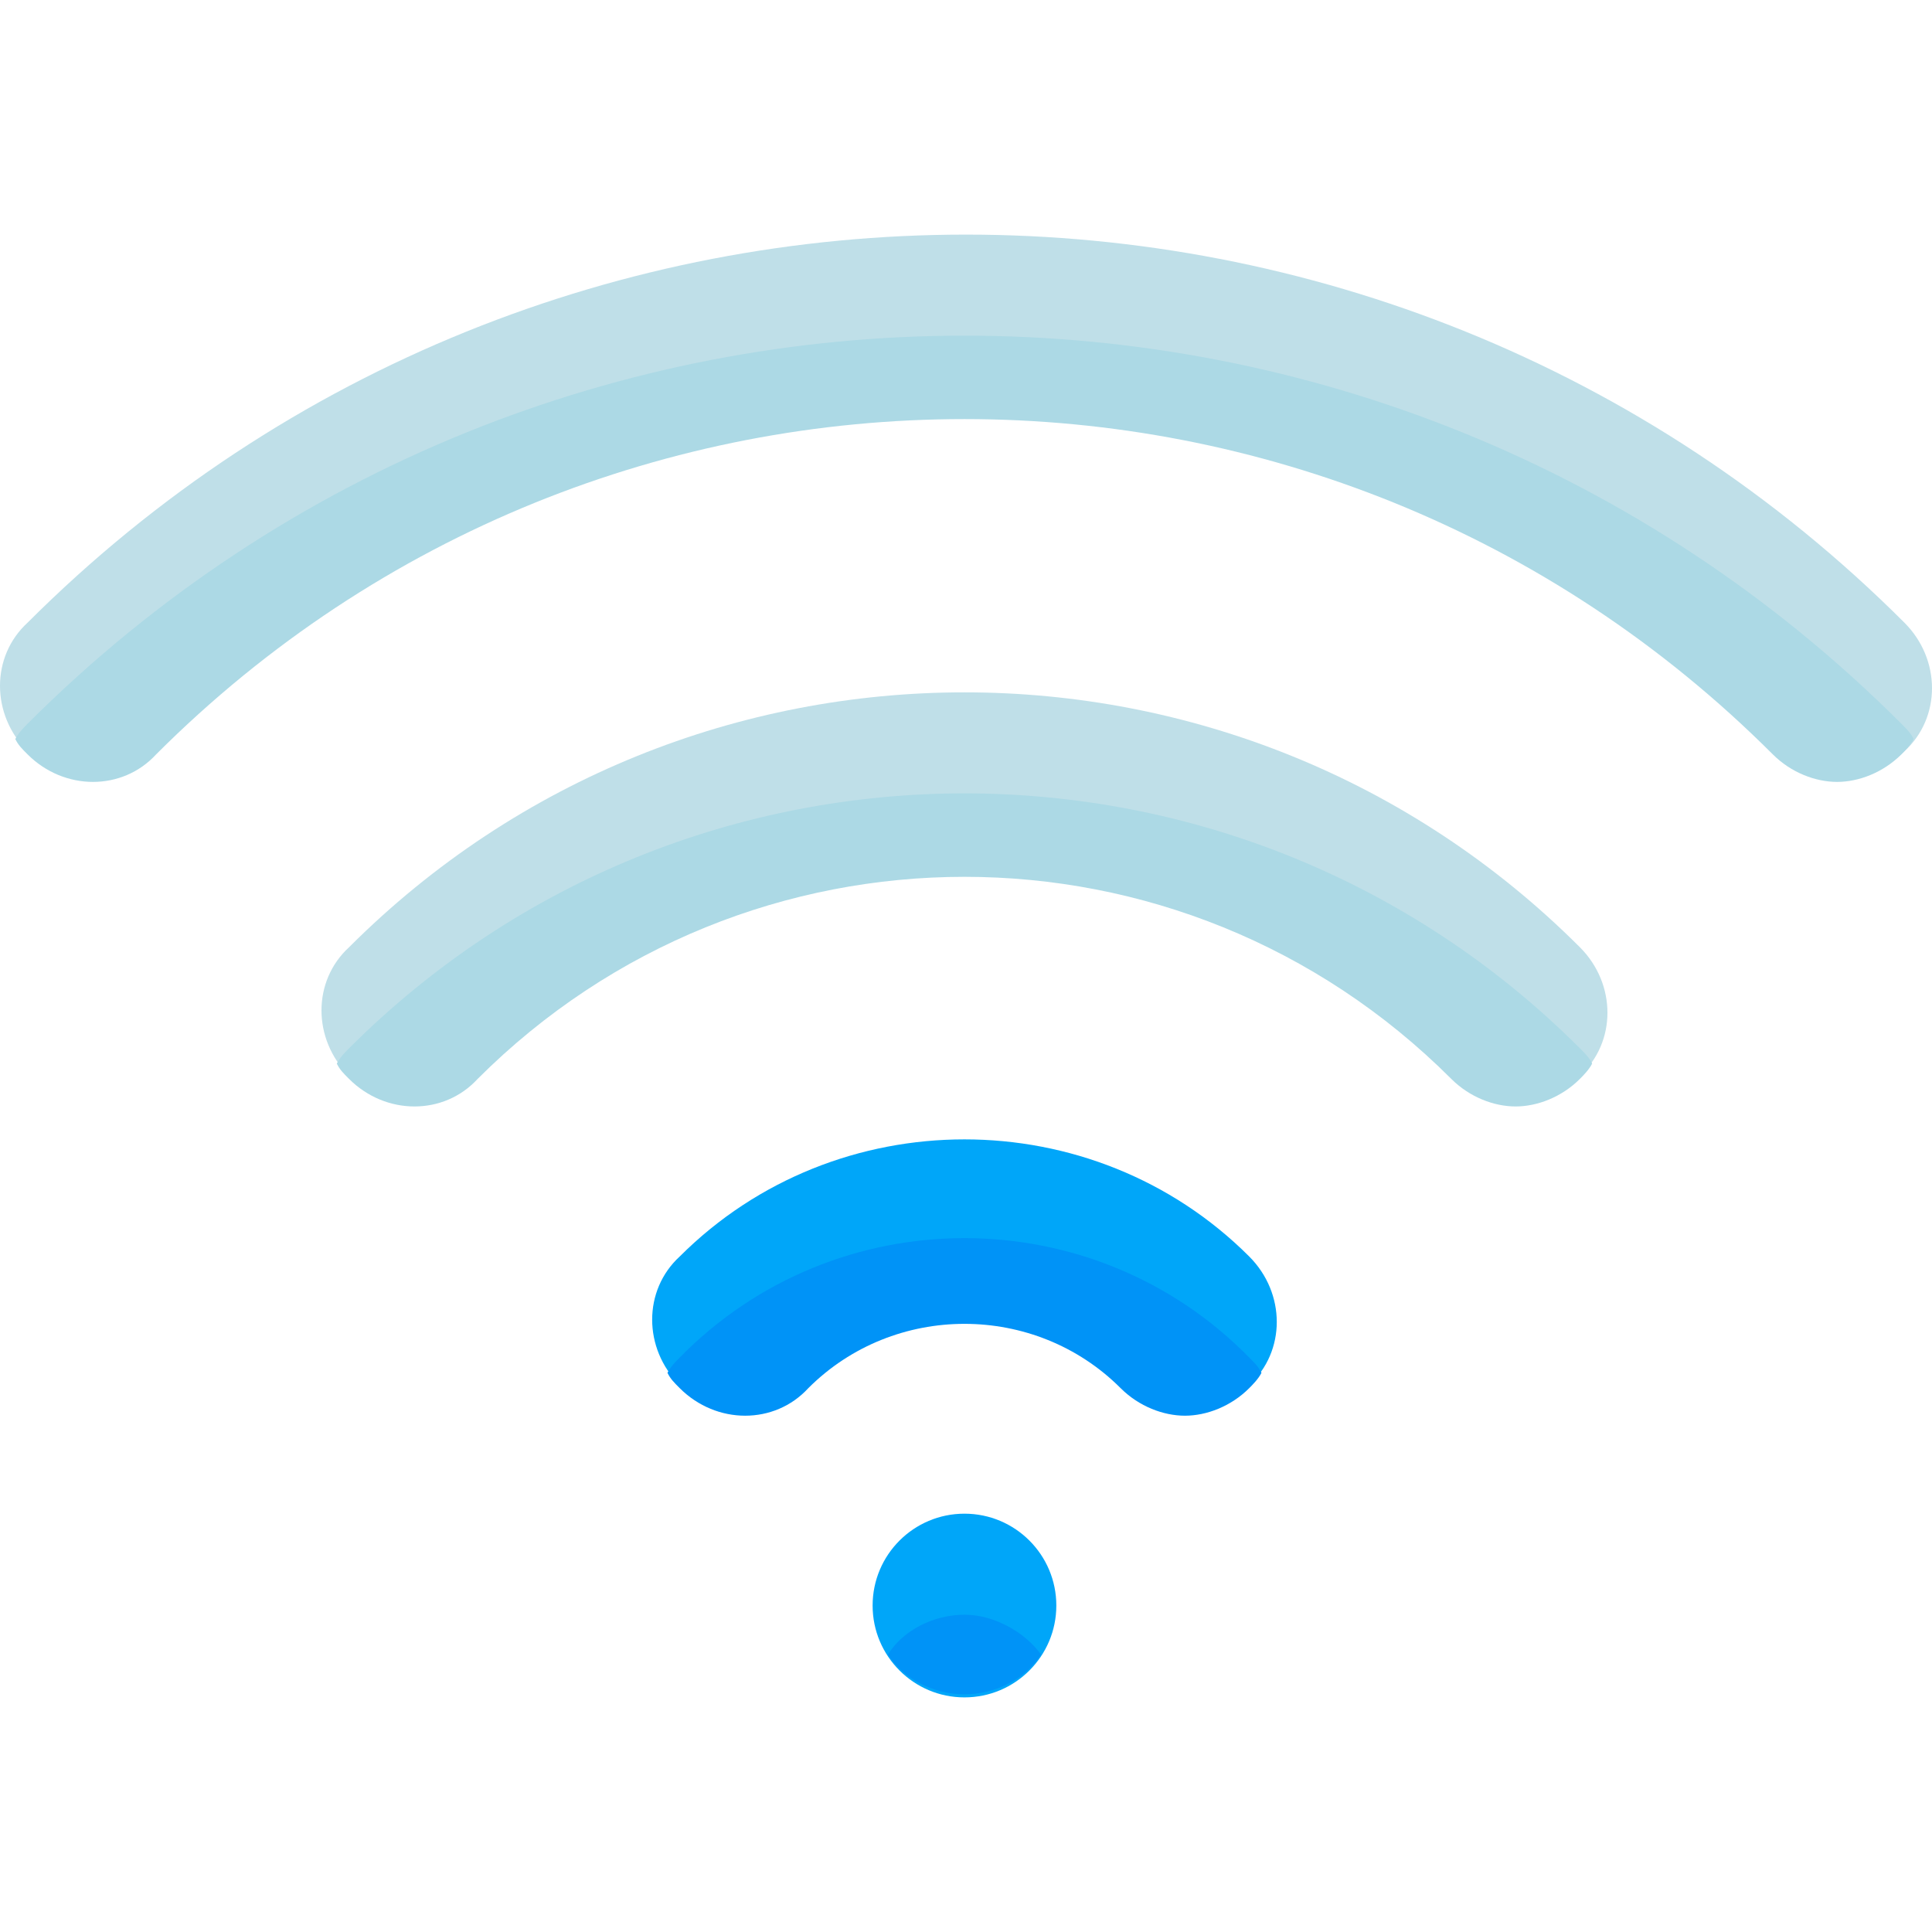
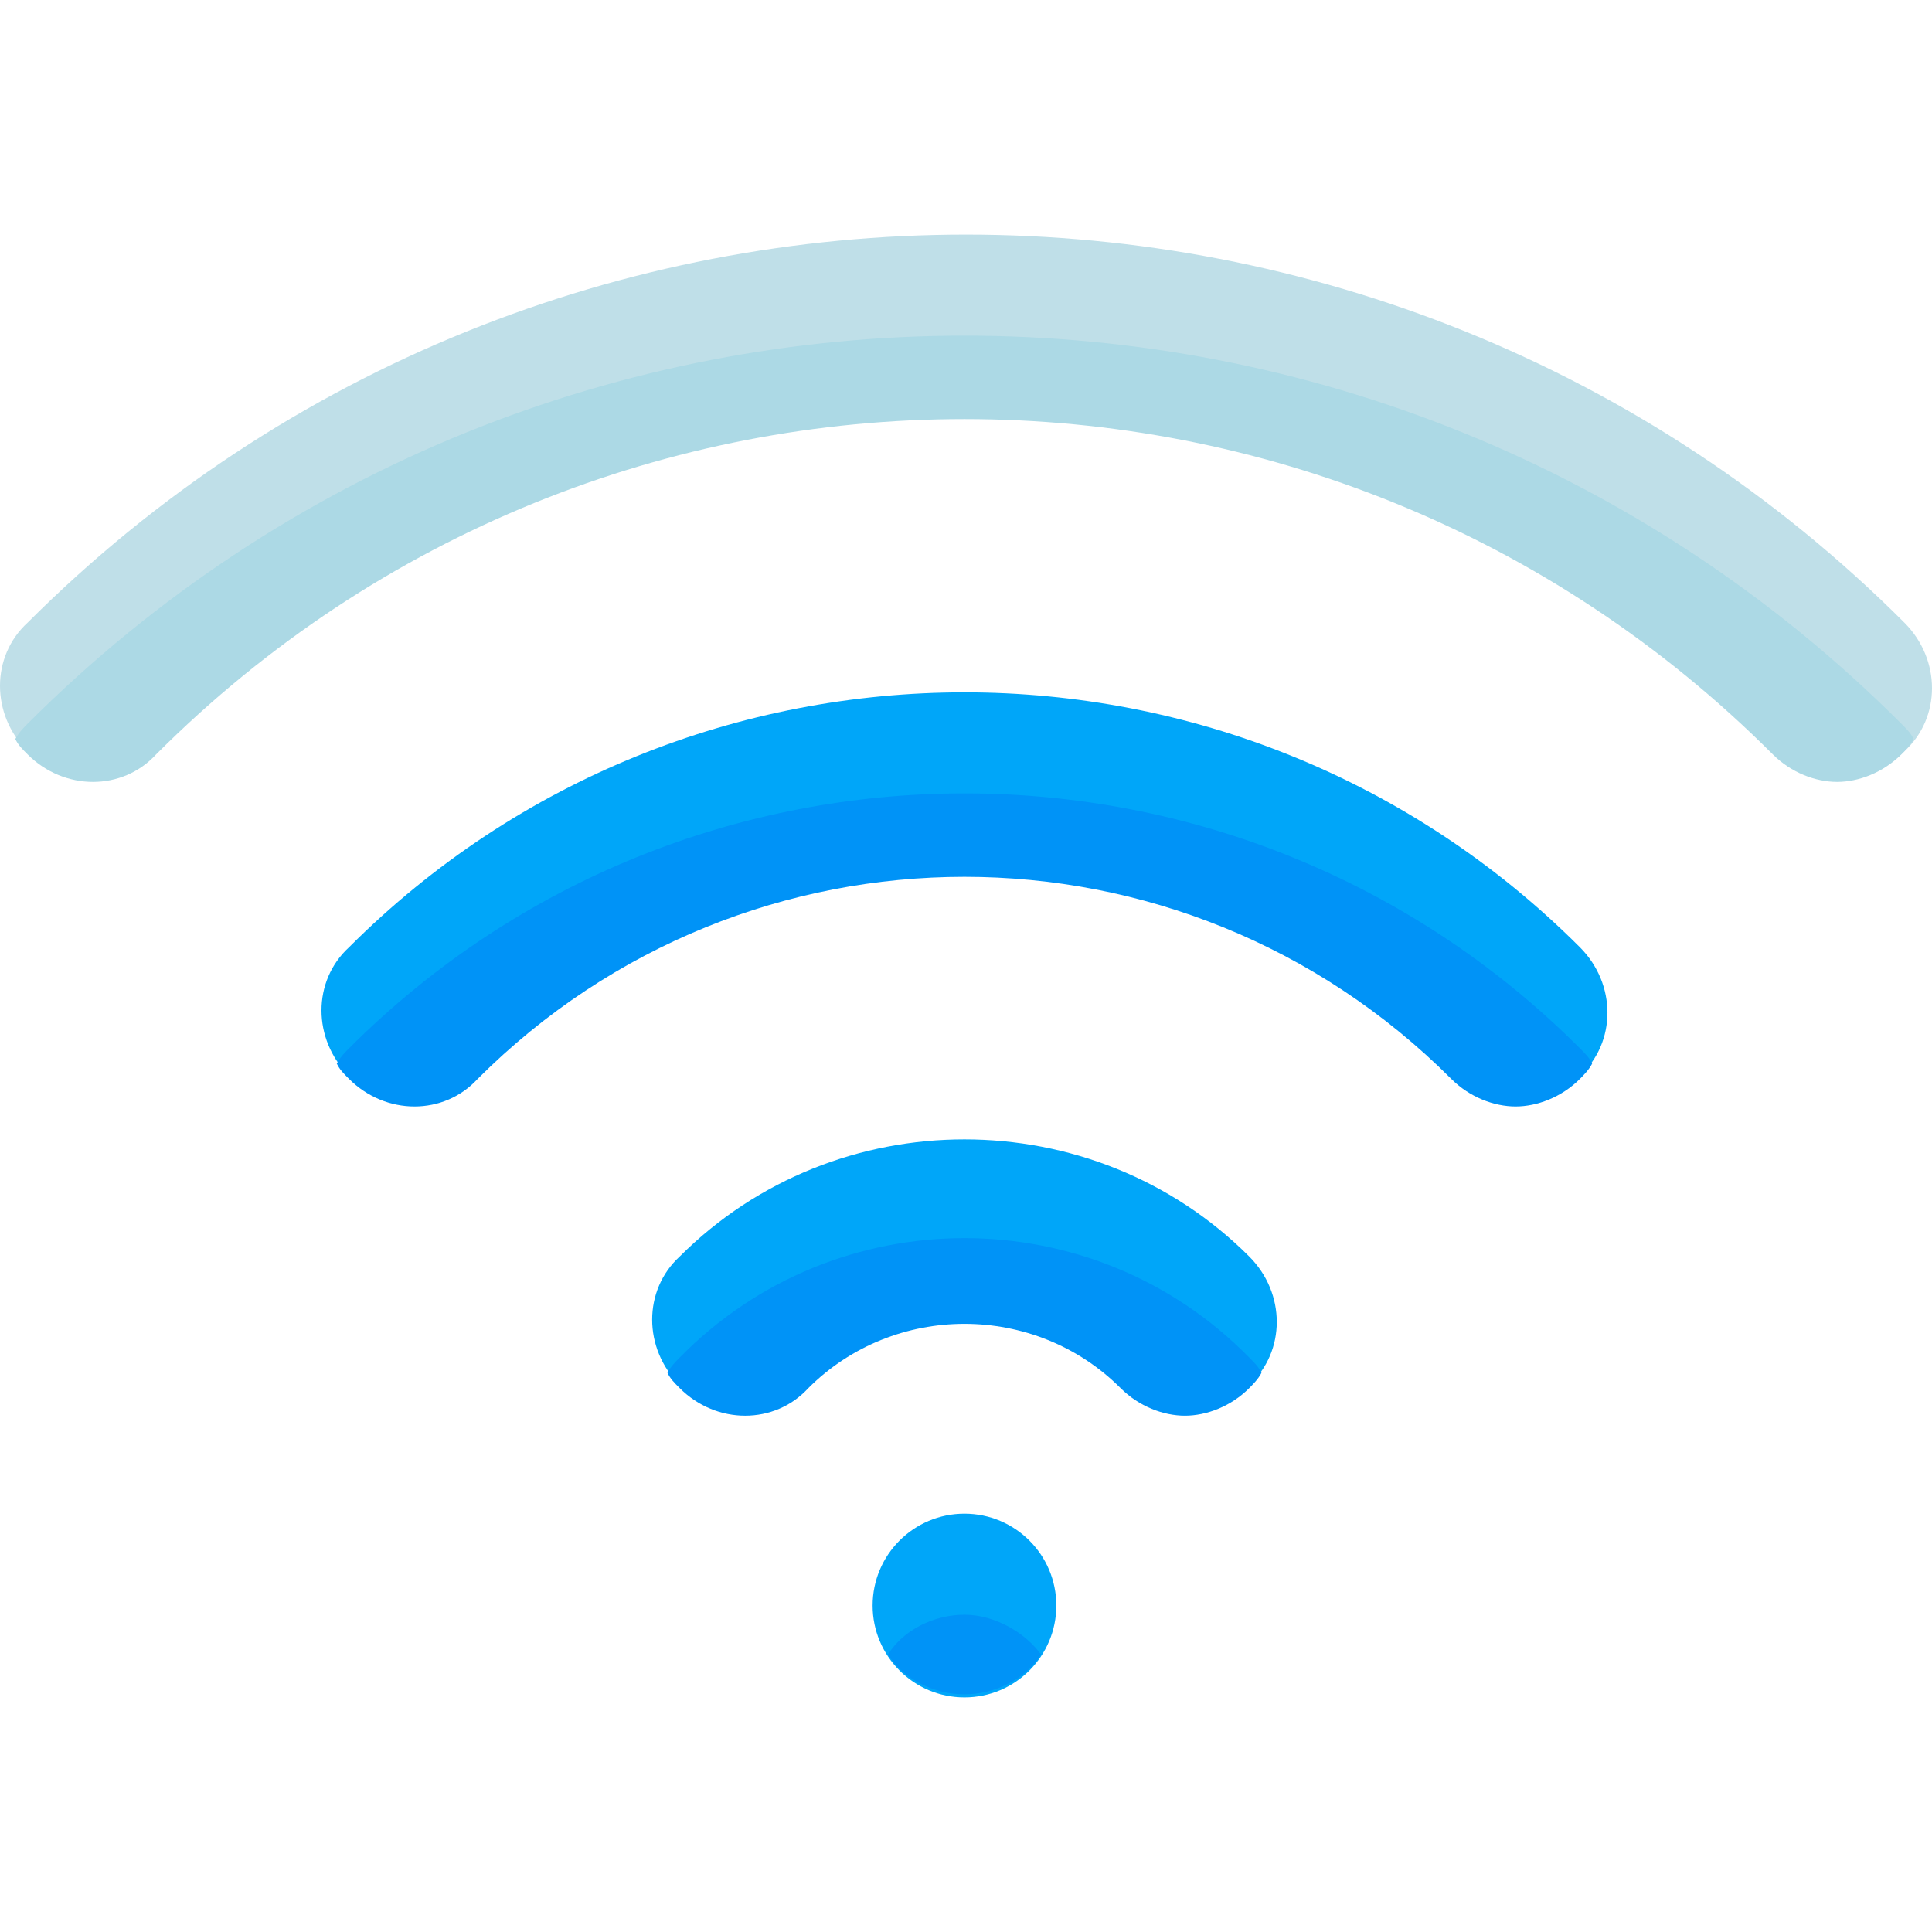
<svg xmlns="http://www.w3.org/2000/svg" height="800px" width="800px" version="1.1" id="Layer_1" viewBox="0 0 504.8 504.8" xml:space="preserve">
+   <path style="fill:#BFDFE8;" d="M480,203.5c-6.4,0-12-2.4-16.8-7.2c-116.8-116-305.6-116-422.4,0c-9.6,9.6-24.8,9.6-33.6,0  c-9.6-9.6-9.6-24.8,0-33.6c135.2-135.2,355.2-135.2,490.4,0c9.6,9.6,9.6,24.8,0,33.6C492.8,201.1,486.4,203.5,480,203.5z" />
  <g>
-     <path style="fill:#BFDFE8;" d="M480,203.5c-6.4,0-12-2.4-16.8-7.2c-116.8-116-305.6-116-422.4,0c-9.6,9.6-24.8,9.6-33.6,0   c-9.6-9.6-9.6-24.8,0-33.6c135.2-135.2,355.2-135.2,490.4,0c9.6,9.6,9.6,24.8,0,33.6C492.8,201.1,486.4,203.5,480,203.5z" />
-     <path style="fill:#BFDFE8;" d="M396,288.3c-6.4,0-12-2.4-16.8-7.2c-70.4-70.4-184-70.4-254.4,0c-9.6,9.6-24.8,9.6-33.6,0   c-9.6-9.6-9.6-24.8,0-33.6c88.8-88.8,232.8-88.8,321.6,0c9.6,9.6,9.6,24.8,0,33.6C408,285.9,402.4,288.3,396,288.3z" />
-   </g>
-   <g>
+     <path style="fill:#00A6F9;" d="M396,288.3c-6.4,0-12-2.4-16.8-7.2c-70.4-70.4-184-70.4-254.4,0c-9.6,9.6-24.8,9.6-33.6,0   c-9.6-9.6-9.6-24.8,0-33.6c88.8-88.8,232.8-88.8,321.6,0c9.6,9.6,9.6,24.8,0,33.6C408,285.9,402.4,288.3,396,288.3z" />
    <path style="fill:#00A6F9;" d="M309.6,369.1c-6.4,0-12-2.4-16.8-7.2c-22.4-22.4-59.2-22.4-81.6,0c-9.6,9.6-24.8,9.6-33.6,0   c-9.6-9.6-9.6-24.8,0-33.6c40.8-40.8,108-40.8,148.8,0c9.6,9.6,9.6,24.8,0,33.6C321.6,366.7,316,369.1,309.6,369.1z" />
    <circle style="fill:#00A6F9;" cx="252" cy="419.5" r="24" />
  </g>
+   <path style="fill:#ACD9E5;" d="M7.2,189.1c-0.8,0.8-2.4,2.4-3.2,4c0.8,1.6,1.6,2.4,3.2,4c9.6,9.6,24.8,9.6,33.6,0  c116.8-116.8,305.6-116.8,422.4,0c4.8,4.8,11.2,7.2,16.8,7.2s12-2.4,16.8-7.2c0.8-0.8,2.4-2.4,3.2-4c-0.8-1.6-1.6-2.4-3.2-4  C361.6,53.9,142.4,53.9,7.2,189.1z" />
  <g>
-     <path style="fill:#ACD9E5;" d="M7.2,189.1c-0.8,0.8-2.4,2.4-3.2,4c0.8,1.6,1.6,2.4,3.2,4c9.6,9.6,24.8,9.6,33.6,0   c116.8-116.8,305.6-116.8,422.4,0c4.8,4.8,11.2,7.2,16.8,7.2s12-2.4,16.8-7.2c0.8-0.8,2.4-2.4,3.2-4c-0.8-1.6-1.6-2.4-3.2-4   C361.6,53.9,142.4,53.9,7.2,189.1z" />
-     <path style="fill:#ACD9E5;" d="M91.2,273.9c-0.8,0.8-2.4,2.4-3.2,4c0.8,1.6,1.6,2.4,3.2,4c9.6,9.6,24.8,9.6,33.6,0   c70.4-70.4,184-70.4,254.4,0c4.8,4.8,11.2,7.2,16.8,7.2s12-2.4,16.8-7.2c0.8-0.8,2.4-2.4,3.2-4c-0.8-1.6-1.6-2.4-3.2-4   C324,185.1,180,185.1,91.2,273.9z" />
-   </g>
-   <g>
+     <path style="fill:#0093F7;" d="M91.2,273.9c-0.8,0.8-2.4,2.4-3.2,4c0.8,1.6,1.6,2.4,3.2,4c9.6,9.6,24.8,9.6,33.6,0   c70.4-70.4,184-70.4,254.4,0c4.8,4.8,11.2,7.2,16.8,7.2s12-2.4,16.8-7.2c0.8-0.8,2.4-2.4,3.2-4c-0.8-1.6-1.6-2.4-3.2-4   C324,185.1,180,185.1,91.2,273.9z" />
    <path style="fill:#0093F7;" d="M177.6,354.7c-0.8,0.8-2.4,2.4-3.2,4c0.8,1.6,1.6,2.4,3.2,4c9.6,9.6,24.8,9.6,33.6,0   c22.4-22.4,59.2-22.4,81.6,0c4.8,4.8,11.2,7.2,16.8,7.2s12-2.4,16.8-7.2c0.8-0.8,2.4-2.4,3.2-4c-0.8-1.6-1.6-2.4-3.2-4   C285.6,313.1,218.4,313.1,177.6,354.7z" />
    <path style="fill:#0093F7;" d="M252,421.9c-8,0-16,4-20,10.4c4,6.4,12,10.4,20,10.4s16-4,20-10.4C268,426.7,260,421.9,252,421.9z" />
  </g>
</svg>
